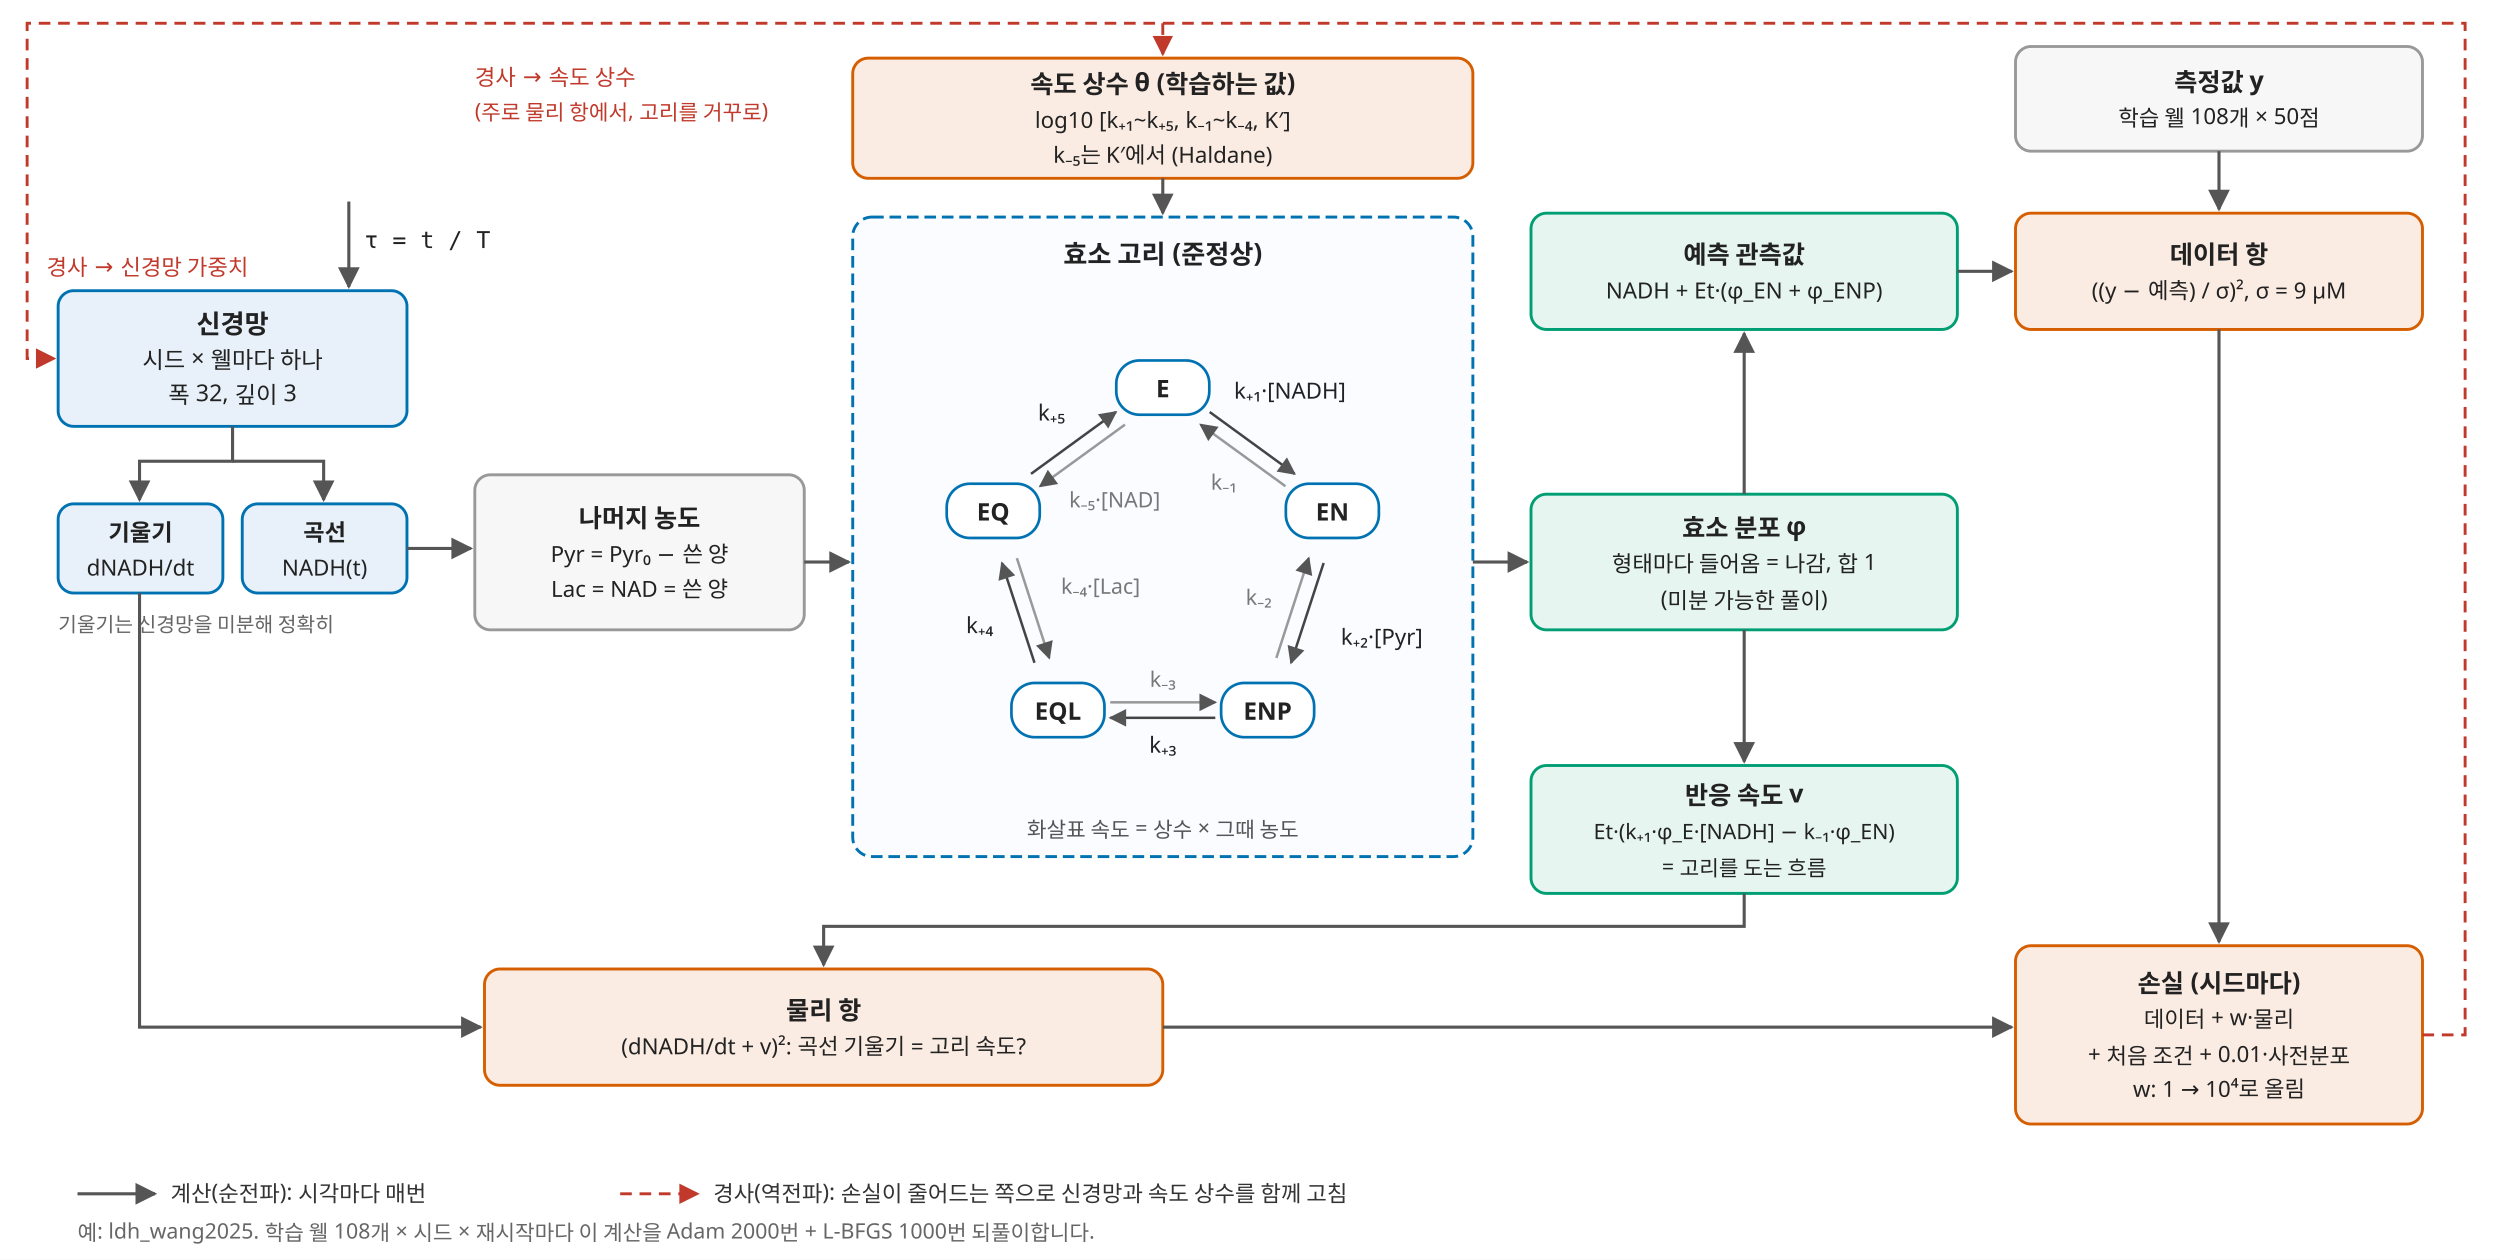
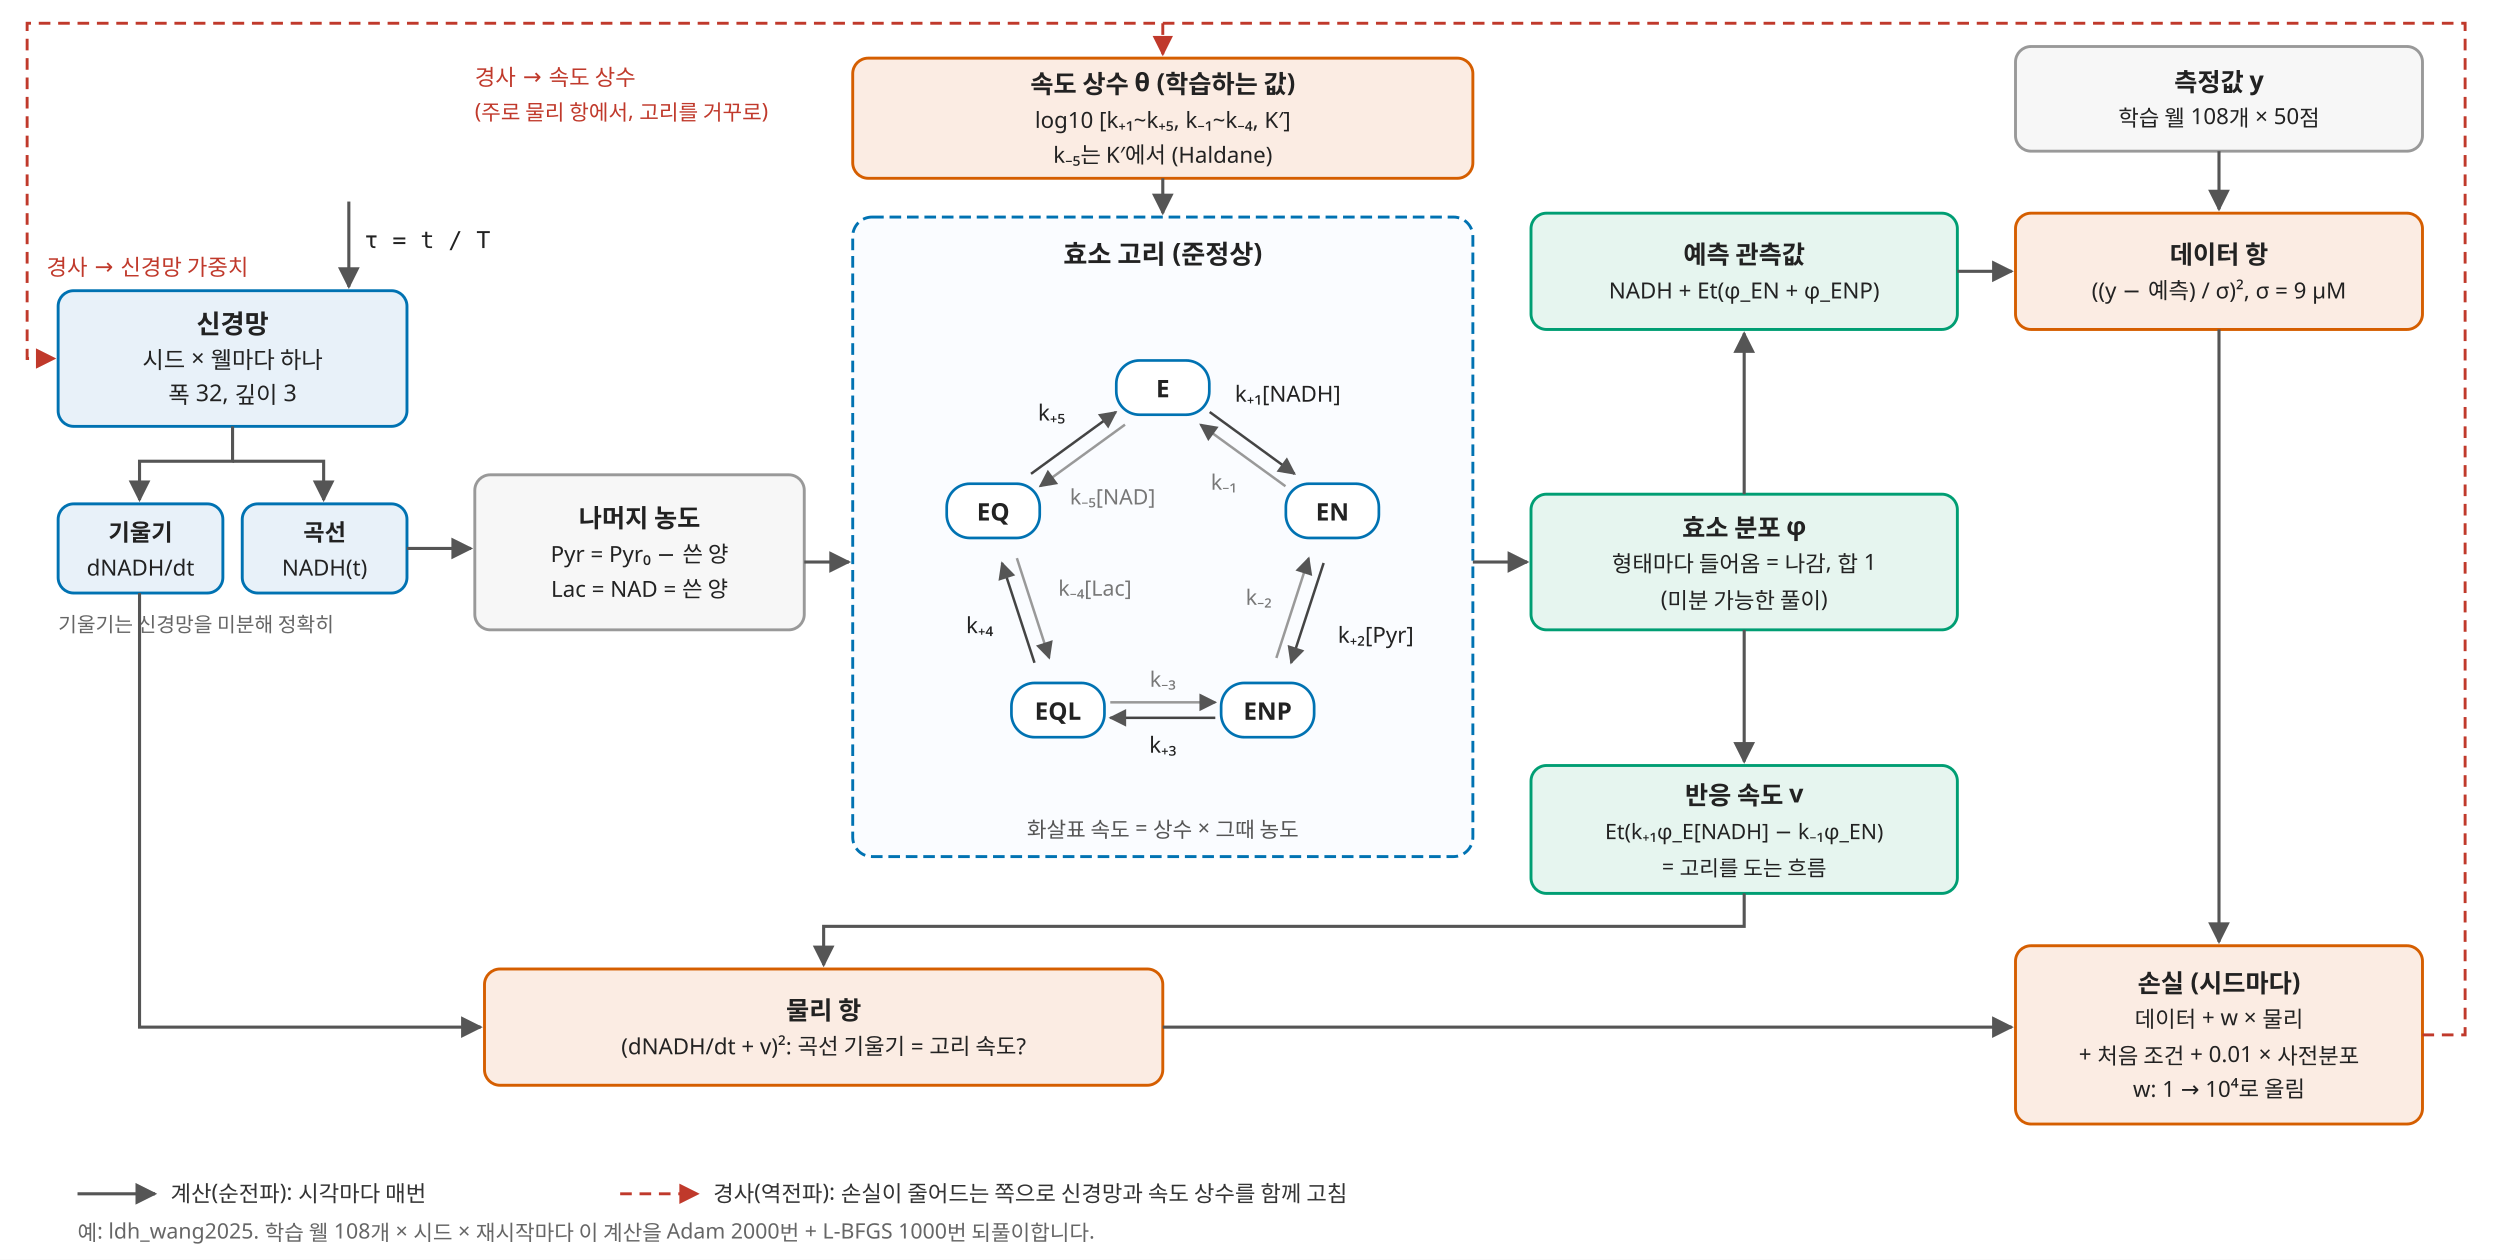
<svg xmlns="http://www.w3.org/2000/svg" viewBox="0 0 1290 650" font-family="Pretendard, 'Noto Sans KR', 'Malgun Gothic', 'Apple SD Gothic Neo', sans-serif" role="img" aria-label="PINN 한 번의 계산: 신경망 곡선, 화학량, 효소 고리, 손실, 경사">
  <defs>
    <marker id="ah" viewBox="0 0 10 10" refX="9" refY="5" markerWidth="7" markerHeight="7" orient="auto-start-reverse">
      <path d="M0,0 L10,5 L0,10 z" fill="#555555" />
    </marker>
    <marker id="ahr" viewBox="0 0 10 10" refX="9" refY="5" markerWidth="7" markerHeight="7" orient="auto-start-reverse">
      <path d="M0,0 L10,5 L0,10 z" fill="#C0392B" />
    </marker>
  </defs>
  <rect width="1290" height="650" fill="#ffffff" />
  <rect x="30" y="150" width="180" height="70" rx="8" fill="#e8f1f9" stroke="#0072B2" stroke-width="1.5" />
  <text x="120.0" y="172.0" font-size="13.5" fill="#222" font-weight="700" text-anchor="middle">신경망</text>
  <text x="120.0" y="190.0" font-size="12" fill="#222" text-anchor="middle">시드 × 웰마다 하나</text>
  <text x="120.0" y="208.0" font-size="12" fill="#222" text-anchor="middle">폭 32, 깊이 3</text>
  <path d="M180,104 V148" stroke="#555555" stroke-width="1.6" fill="none" marker-end="url(#ah)" />
  <text x="188" y="128" font-size="12" fill="#222" font-family="Consolas, 'D2Coding', monospace">τ = t / T</text>
  <path d="M120,220 V238 H72 V258" stroke="#555555" stroke-width="1.6" fill="none" marker-end="url(#ah)" />
  <path d="M120,238 H167 V258" stroke="#555555" stroke-width="1.6" fill="none" marker-end="url(#ah)" />
  <rect x="30" y="260" width="85" height="46" rx="8" fill="#e8f1f9" stroke="#0072B2" stroke-width="1.5" />
  <text x="72.5" y="279.0" font-size="12" fill="#222" font-weight="700" text-anchor="middle">기울기</text>
  <text x="72.5" y="297.0" font-size="11.5" fill="#222" text-anchor="middle">dNADH/dt</text>
  <rect x="125" y="260" width="85" height="46" rx="8" fill="#e8f1f9" stroke="#0072B2" stroke-width="1.5" />
  <text x="167.5" y="279.0" font-size="12" fill="#222" font-weight="700" text-anchor="middle">곡선</text>
  <text x="167.5" y="297.0" font-size="11.5" fill="#222" text-anchor="middle">NADH(t)</text>
  <text x="30" y="326" font-size="10.5" fill="#666">기울기는 신경망을 미분해 정확히</text>
  <rect x="245" y="245" width="170" height="80" rx="8" fill="#f7f7f7" stroke="#999999" stroke-width="1.5" />
  <text x="330.0" y="272.0" font-size="13" fill="#222" font-weight="700" text-anchor="middle">나머지 농도</text>
  <text x="330.0" y="290.0" font-size="11.5" fill="#222" text-anchor="middle">Pyr = Pyr₀ − 쓴 양</text>
  <text x="330.0" y="308.0" font-size="11.5" fill="#222" text-anchor="middle">Lac = NAD = 쓴 양</text>
  <path d="M210,283 H243" stroke="#555555" stroke-width="1.6" fill="none" marker-end="url(#ah)" />
  <path d="M415,290 H438" stroke="#555555" stroke-width="1.6" fill="none" marker-end="url(#ah)" />
  <rect x="440" y="30" width="320" height="62" rx="8" fill="#fbece3" stroke="#D55E00" stroke-width="1.5" />
  <text x="600.0" y="48.0" font-size="13" fill="#222" font-weight="700" text-anchor="middle">속도 상수 θ (학습하는 값)</text>
  <text x="600.0" y="66.0" font-size="11.5" fill="#222" text-anchor="middle">log10 [k₊₁~k₊₅, k₋₁~k₋₄, K′]</text>
  <text x="600.0" y="84.0" font-size="11.5" fill="#222" text-anchor="middle">k₋₅는 K′에서 (Haldane)</text>
  <path d="M600,92 V110" stroke="#555555" stroke-width="1.6" fill="none" marker-end="url(#ah)" />
  <rect x="440" y="112" width="320" height="330" rx="10" fill="#fafcff" stroke="#0072B2" stroke-width="1.5" stroke-dasharray="6 3" />
  <text x="600" y="136" font-size="13.5" fill="#222" font-weight="700" text-anchor="middle">효소 고리 (준정상)</text>
  <text x="600" y="432" font-size="11" fill="#555" text-anchor="middle">화살표 속도 = 상수 × 그때 농도</text>
  <path d="M624.2,212.6 L668.0,244.5" stroke="#444444" stroke-width="1.3" fill="none" marker-end="url(#ah)" />
  <path d="M663.3,250.9 L619.5,219.1" stroke="#999999" stroke-width="1.3" fill="none" marker-end="url(#ah)" />
-   <text x="665.6" y="205.7" font-size="11.5" fill="#222" text-anchor="middle">k₊₁·[NADH]</text>
+   <text x="664.5" y="207.3" font-size="11.5" fill="#222" text-anchor="middle">k₊₁[NADH]</text>
  <text x="631.5" y="252.7" font-size="11" fill="#777" text-anchor="middle">k₋₁</text>
  <path d="M683.0,290.5 L666.2,342.0" stroke="#444444" stroke-width="1.3" fill="none" marker-end="url(#ah)" />
  <path d="M658.6,339.5 L675.3,288.0" stroke="#999999" stroke-width="1.3" fill="none" marker-end="url(#ah)" />
-   <text x="713.0" y="332.7" font-size="11.5" fill="#222" text-anchor="middle">k₊₂·[Pyr]</text>
+   <text x="709.9" y="331.7" font-size="11.5" fill="#222" text-anchor="middle">k₊₂[Pyr]</text>
  <text x="649.5" y="312.1" font-size="11" fill="#777" text-anchor="middle">k₋₂</text>
  <path d="M627.1,370.4 L572.9,370.4" stroke="#444444" stroke-width="1.3" fill="none" marker-end="url(#ah)" />
  <path d="M572.9,362.4 L627.1,362.4" stroke="#999999" stroke-width="1.3" fill="none" marker-end="url(#ah)" />
  <text x="600.0" y="388.4" font-size="11.5" fill="#222" text-anchor="middle">k₊₃</text>
  <text x="600.0" y="354.4" font-size="11" fill="#777" text-anchor="middle">k₋₃</text>
  <path d="M533.8,342.0 L517.0,290.5" stroke="#444444" stroke-width="1.3" fill="none" marker-end="url(#ah)" />
  <path d="M524.7,288.0 L541.4,339.5" stroke="#999999" stroke-width="1.3" fill="none" marker-end="url(#ah)" />
  <text x="505.5" y="326.7" font-size="11.5" fill="#222" text-anchor="middle">k₊₄</text>
-   <text x="567.9" y="306.4" font-size="11" fill="#777" text-anchor="middle">k₋₄·[Lac]</text>
+   <text x="565.0" y="307.4" font-size="11" fill="#777" text-anchor="middle">k₋₄[Lac]</text>
  <path d="M532.0,244.5 L575.8,212.6" stroke="#444444" stroke-width="1.3" fill="none" marker-end="url(#ah)" />
  <path d="M580.5,219.1 L536.7,250.9" stroke="#999999" stroke-width="1.3" fill="none" marker-end="url(#ah)" />
  <text x="542.6" y="217.0" font-size="11.5" fill="#222" text-anchor="middle">k₊₅</text>
-   <text x="575.2" y="261.8" font-size="11" fill="#777" text-anchor="middle">k₋₅·[NAD]</text>
+   <text x="574.1" y="260.3" font-size="11" fill="#777" text-anchor="middle">k₋₅[NAD]</text>
  <rect x="576.0" y="186.0" width="48" height="28" rx="12" fill="#ffffff" stroke="#0072B2" stroke-width="1.4" />
  <text x="600.0" y="205.0" font-size="12.5" fill="#222" font-weight="700" text-anchor="middle">E</text>
  <rect x="663.5" y="249.6" width="48" height="28" rx="12" fill="#ffffff" stroke="#0072B2" stroke-width="1.4" />
  <text x="687.5" y="268.6" font-size="12.5" fill="#222" font-weight="700" text-anchor="middle">EN</text>
  <rect x="630.1" y="352.4" width="48" height="28" rx="12" fill="#ffffff" stroke="#0072B2" stroke-width="1.4" />
  <text x="654.1" y="371.4" font-size="12.5" fill="#222" font-weight="700" text-anchor="middle">ENP</text>
  <rect x="521.9" y="352.4" width="48" height="28" rx="12" fill="#ffffff" stroke="#0072B2" stroke-width="1.4" />
  <text x="545.9" y="371.4" font-size="12.5" fill="#222" font-weight="700" text-anchor="middle">EQL</text>
  <rect x="488.5" y="249.6" width="48" height="28" rx="12" fill="#ffffff" stroke="#0072B2" stroke-width="1.4" />
  <text x="512.5" y="268.6" font-size="12.5" fill="#222" font-weight="700" text-anchor="middle">EQ</text>
  <rect x="790" y="110" width="220" height="60" rx="8" fill="#e6f5ef" stroke="#009E73" stroke-width="1.5" />
  <text x="900.0" y="136.0" font-size="13" fill="#222" font-weight="700" text-anchor="middle">예측 관측값</text>
-   <text x="900.0" y="154.0" font-size="11.5" fill="#222" text-anchor="middle">NADH + Et·(φ_EN + φ_ENP)</text>
+   <text x="900.0" y="154.0" font-size="11.5" fill="#222" text-anchor="middle">NADH + Et(φ_EN + φ_ENP)</text>
  <rect x="790" y="255" width="220" height="70" rx="8" fill="#e6f5ef" stroke="#009E73" stroke-width="1.5" />
  <text x="900.0" y="277.0" font-size="13" fill="#222" font-weight="700" text-anchor="middle">효소 분포 φ</text>
  <text x="900.0" y="295.0" font-size="11.5" fill="#222" text-anchor="middle">형태마다 들어옴 = 나감, 합 1</text>
  <text x="900.0" y="313.0" font-size="11.5" fill="#222" text-anchor="middle">(미분 가능한 풀이)</text>
  <rect x="790" y="395" width="220" height="66" rx="8" fill="#e6f5ef" stroke="#009E73" stroke-width="1.5" />
  <text x="900.0" y="415.0" font-size="13" fill="#222" font-weight="700" text-anchor="middle">반응 속도 v</text>
-   <text x="900.0" y="433.0" font-size="11" fill="#222" text-anchor="middle">Et·(k₊₁·φ_E·[NADH] − k₋₁·φ_EN)</text>
+   <text x="900.0" y="433.0" font-size="11" fill="#222" text-anchor="middle">Et(k₊₁φ_E[NADH] − k₋₁φ_EN)</text>
  <text x="900.0" y="451.0" font-size="11" fill="#222" text-anchor="middle">= 고리를 도는 흐름</text>
  <path d="M760,290 H788" stroke="#555555" stroke-width="1.6" fill="none" marker-end="url(#ah)" />
  <path d="M900,255 V172" stroke="#555555" stroke-width="1.6" fill="none" marker-end="url(#ah)" />
  <path d="M900,325 V393" stroke="#555555" stroke-width="1.6" fill="none" marker-end="url(#ah)" />
  <rect x="1040" y="24" width="210" height="54" rx="8" fill="#f7f7f7" stroke="#999999" stroke-width="1.5" />
  <text x="1145.0" y="47.0" font-size="13" fill="#222" font-weight="700" text-anchor="middle">측정값 y</text>
  <text x="1145.0" y="65.0" font-size="11.5" fill="#222" text-anchor="middle">학습 웰 108개 × 50점</text>
  <rect x="1040" y="110" width="210" height="60" rx="8" fill="#fbece3" stroke="#D55E00" stroke-width="1.5" />
  <text x="1145.0" y="136.0" font-size="13" fill="#222" font-weight="700" text-anchor="middle">데이터 항</text>
  <text x="1145.0" y="154.0" font-size="11.5" fill="#222" text-anchor="middle">((y − 예측) / σ)², σ = 9 µM</text>
  <path d="M1010,140 H1038" stroke="#555555" stroke-width="1.6" fill="none" marker-end="url(#ah)" />
  <path d="M1145,78 V108" stroke="#555555" stroke-width="1.6" fill="none" marker-end="url(#ah)" />
  <rect x="1040" y="488" width="210" height="92" rx="8" fill="#fbece3" stroke="#D55E00" stroke-width="1.5" />
  <text x="1145.0" y="512.0" font-size="13" fill="#222" font-weight="700" text-anchor="middle">손실 (시드마다)</text>
-   <text x="1145.0" y="530.0" font-size="11.5" fill="#222" text-anchor="middle">데이터 + w·물리</text>
-   <text x="1145.0" y="548.0" font-size="11.5" fill="#222" text-anchor="middle">+ 처음 조건 + 0.01·사전분포</text>
+   <text x="1145.0" y="530.0" font-size="11.5" fill="#222" text-anchor="middle">데이터 + w × 물리</text>
+   <text x="1145.0" y="548.0" font-size="11.5" fill="#222" text-anchor="middle">+ 처음 조건 + 0.01 × 사전분포</text>
  <text x="1145.0" y="566.0" font-size="11.5" fill="#222" text-anchor="middle">w: 1 → 10⁴로 올림</text>
  <path d="M1145,170 V486" stroke="#555555" stroke-width="1.6" fill="none" marker-end="url(#ah)" />
  <rect x="250" y="500" width="350" height="60" rx="8" fill="#fbece3" stroke="#D55E00" stroke-width="1.5" />
  <text x="425.0" y="526.0" font-size="13" fill="#222" font-weight="700" text-anchor="middle">물리 항</text>
  <text x="425.0" y="544.0" font-size="11.5" fill="#222" text-anchor="middle">(dNADH/dt + v)²: 곡선 기울기 = 고리 속도?</text>
  <path d="M72,306 V530 H248" stroke="#555555" stroke-width="1.6" fill="none" marker-end="url(#ah)" />
  <path d="M900,461 V478 H425 V498" stroke="#555555" stroke-width="1.6" fill="none" marker-end="url(#ah)" />
  <path d="M600,530 H1038" stroke="#555555" stroke-width="1.6" fill="none" marker-end="url(#ah)" />
  <path d="M1250,534 H1272 V12 H14 V185 H28" stroke="#C0392B" stroke-width="1.5" fill="none" stroke-dasharray="6 4" marker-end="url(#ahr)" />
  <path d="M600,12 V28" stroke="#C0392B" stroke-width="1.5" fill="none" stroke-dasharray="6 4" marker-end="url(#ahr)" />
  <text x="245" y="44" font-size="11.5" fill="#C0392B">경사 → 속도 상수</text>
  <text x="245" y="61" font-size="11" fill="#C0392B">(주로 물리 항에서, 고리를 거꾸로)</text>
  <text x="24" y="142" font-size="11.5" fill="#C0392B">경사 → 신경망 가중치</text>
  <path d="M40,616 H80" stroke="#555555" stroke-width="1.6" fill="none" marker-end="url(#ah)" />
  <text x="88" y="620" font-size="11.5" fill="#333">계산(순전파): 시각마다 매번</text>
  <path d="M320,616 H360" stroke="#C0392B" stroke-width="1.5" fill="none" stroke-dasharray="6 4" marker-end="url(#ahr)" />
  <text x="368" y="620" font-size="11.5" fill="#333">경사(역전파): 손실이 줄어드는 쪽으로 신경망과 속도 상수를 함께 고침</text>
  <text x="40" y="640" font-size="11" fill="#666">예: ldh_wang2025. 학습 웰 108개 × 시드 × 재시작마다 이 계산을 Adam 2000번 + L-BFGS 1000번 되풀이합니다.</text>
</svg>
